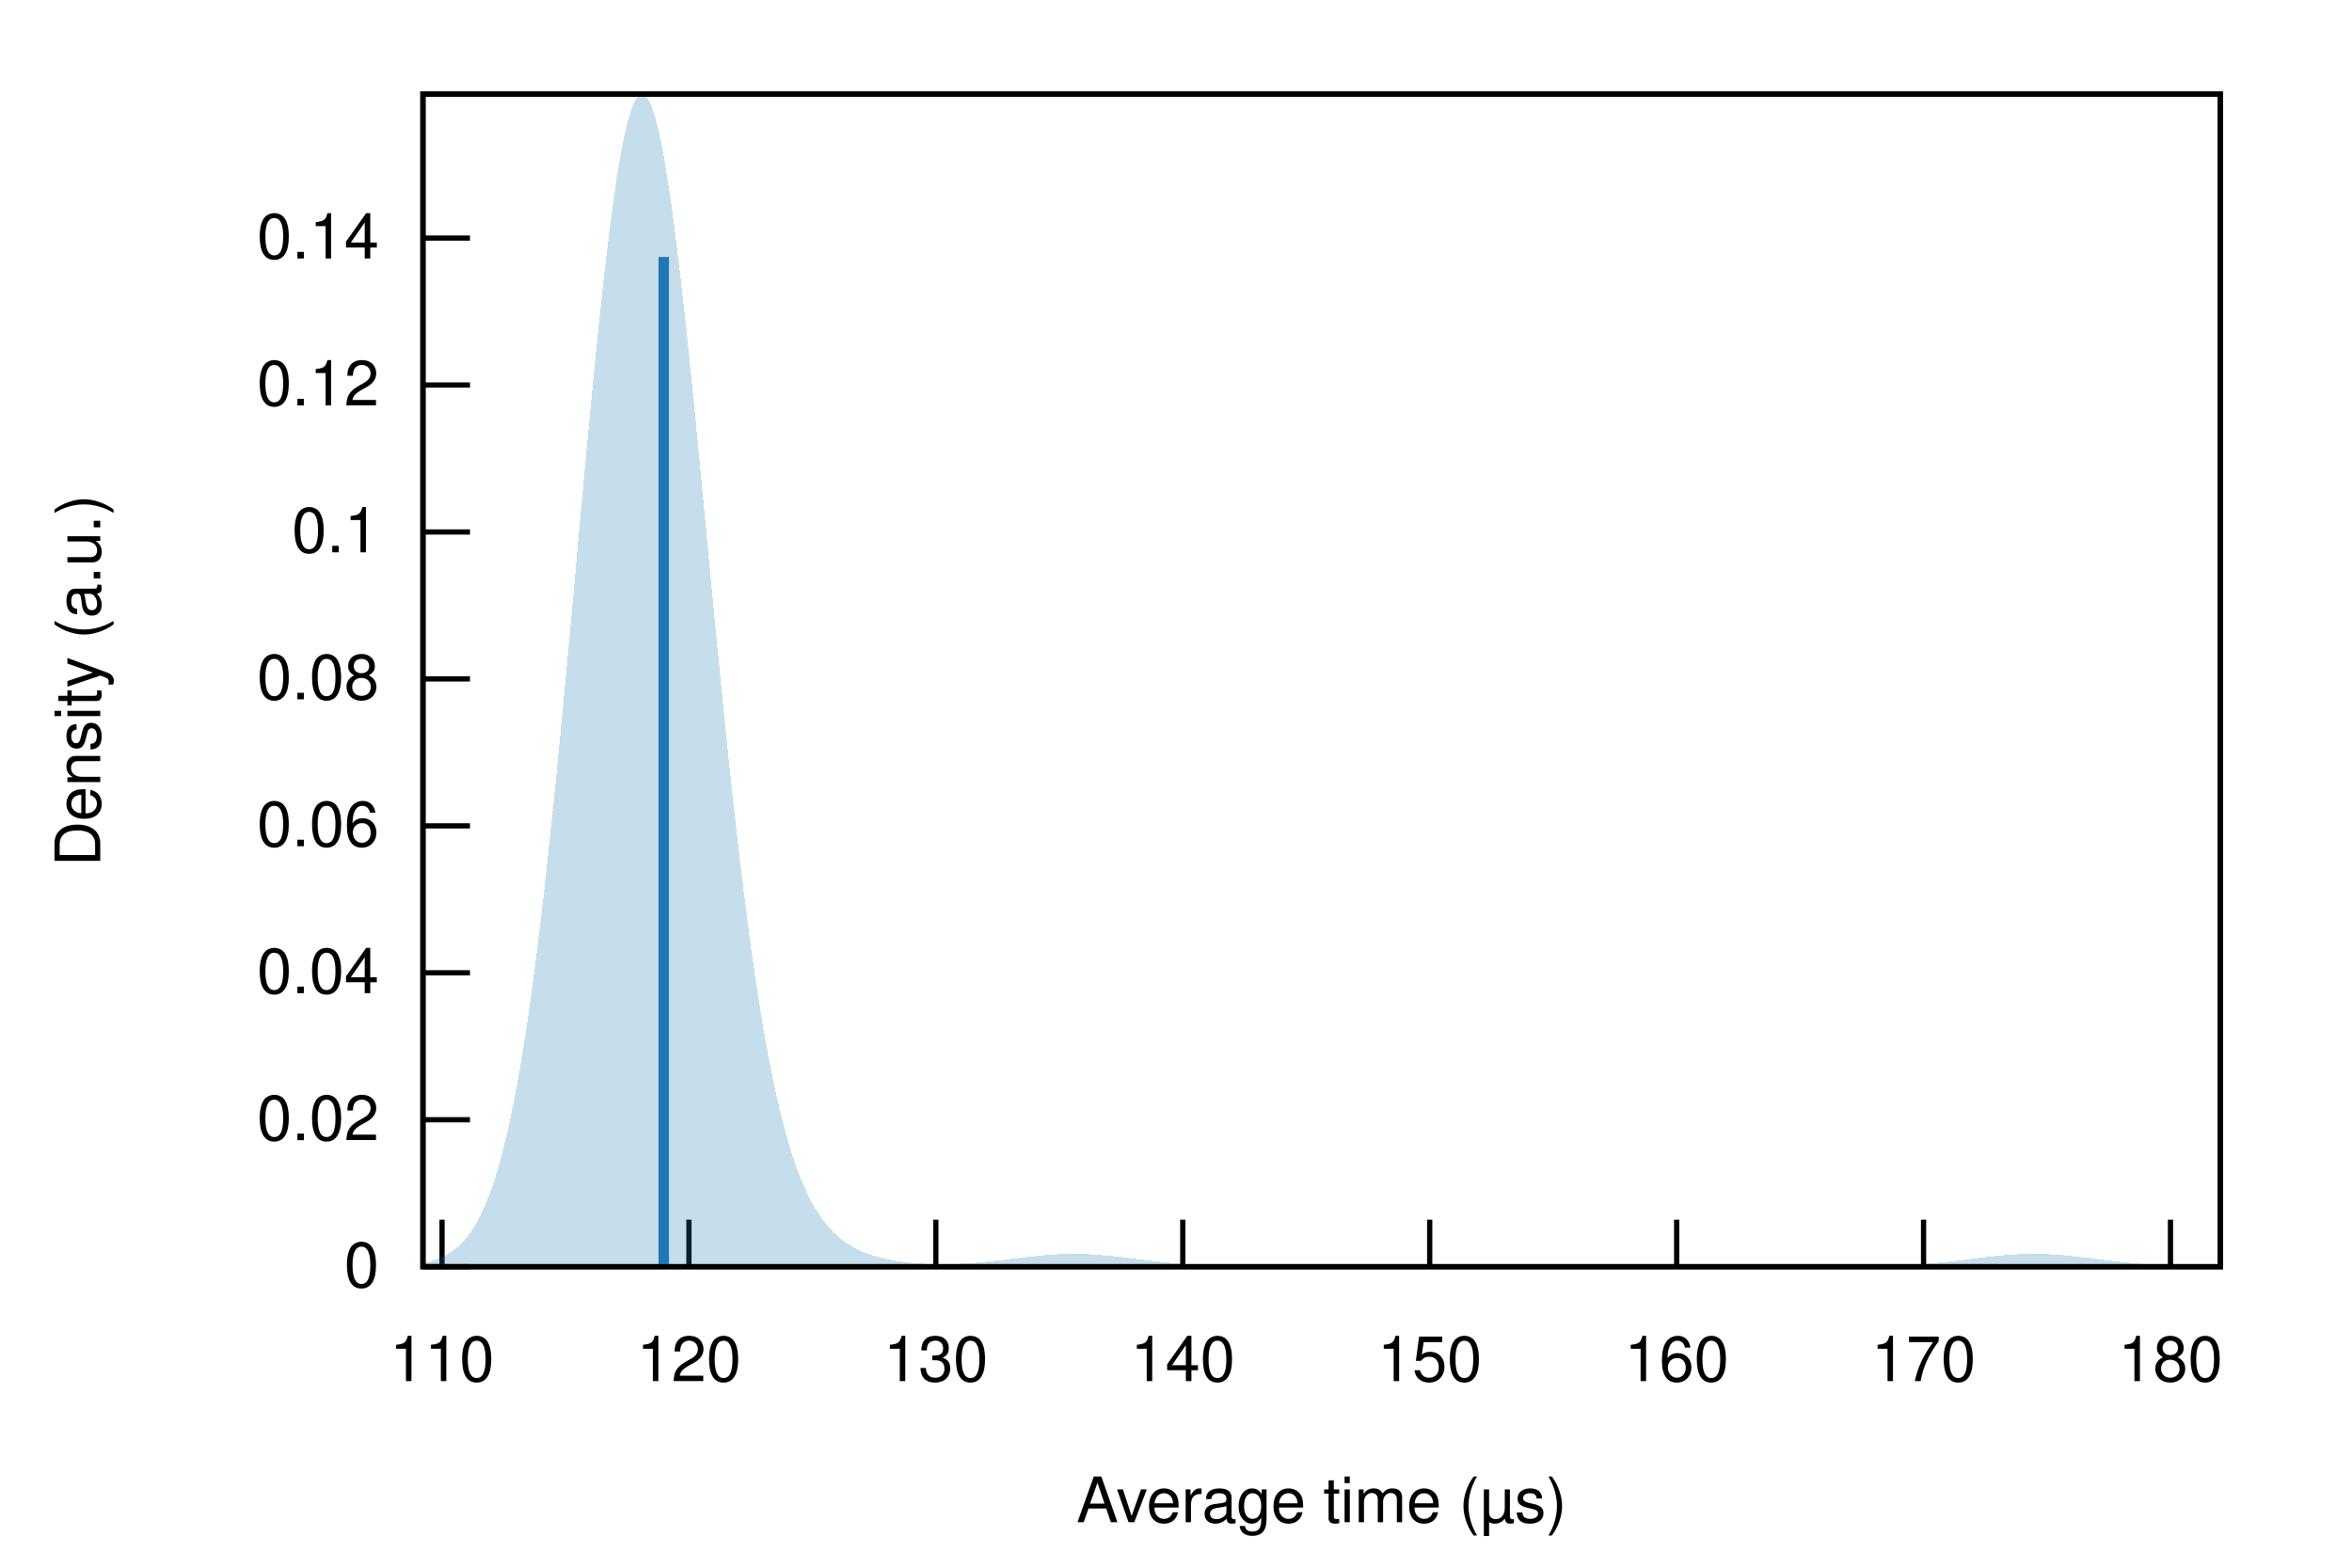
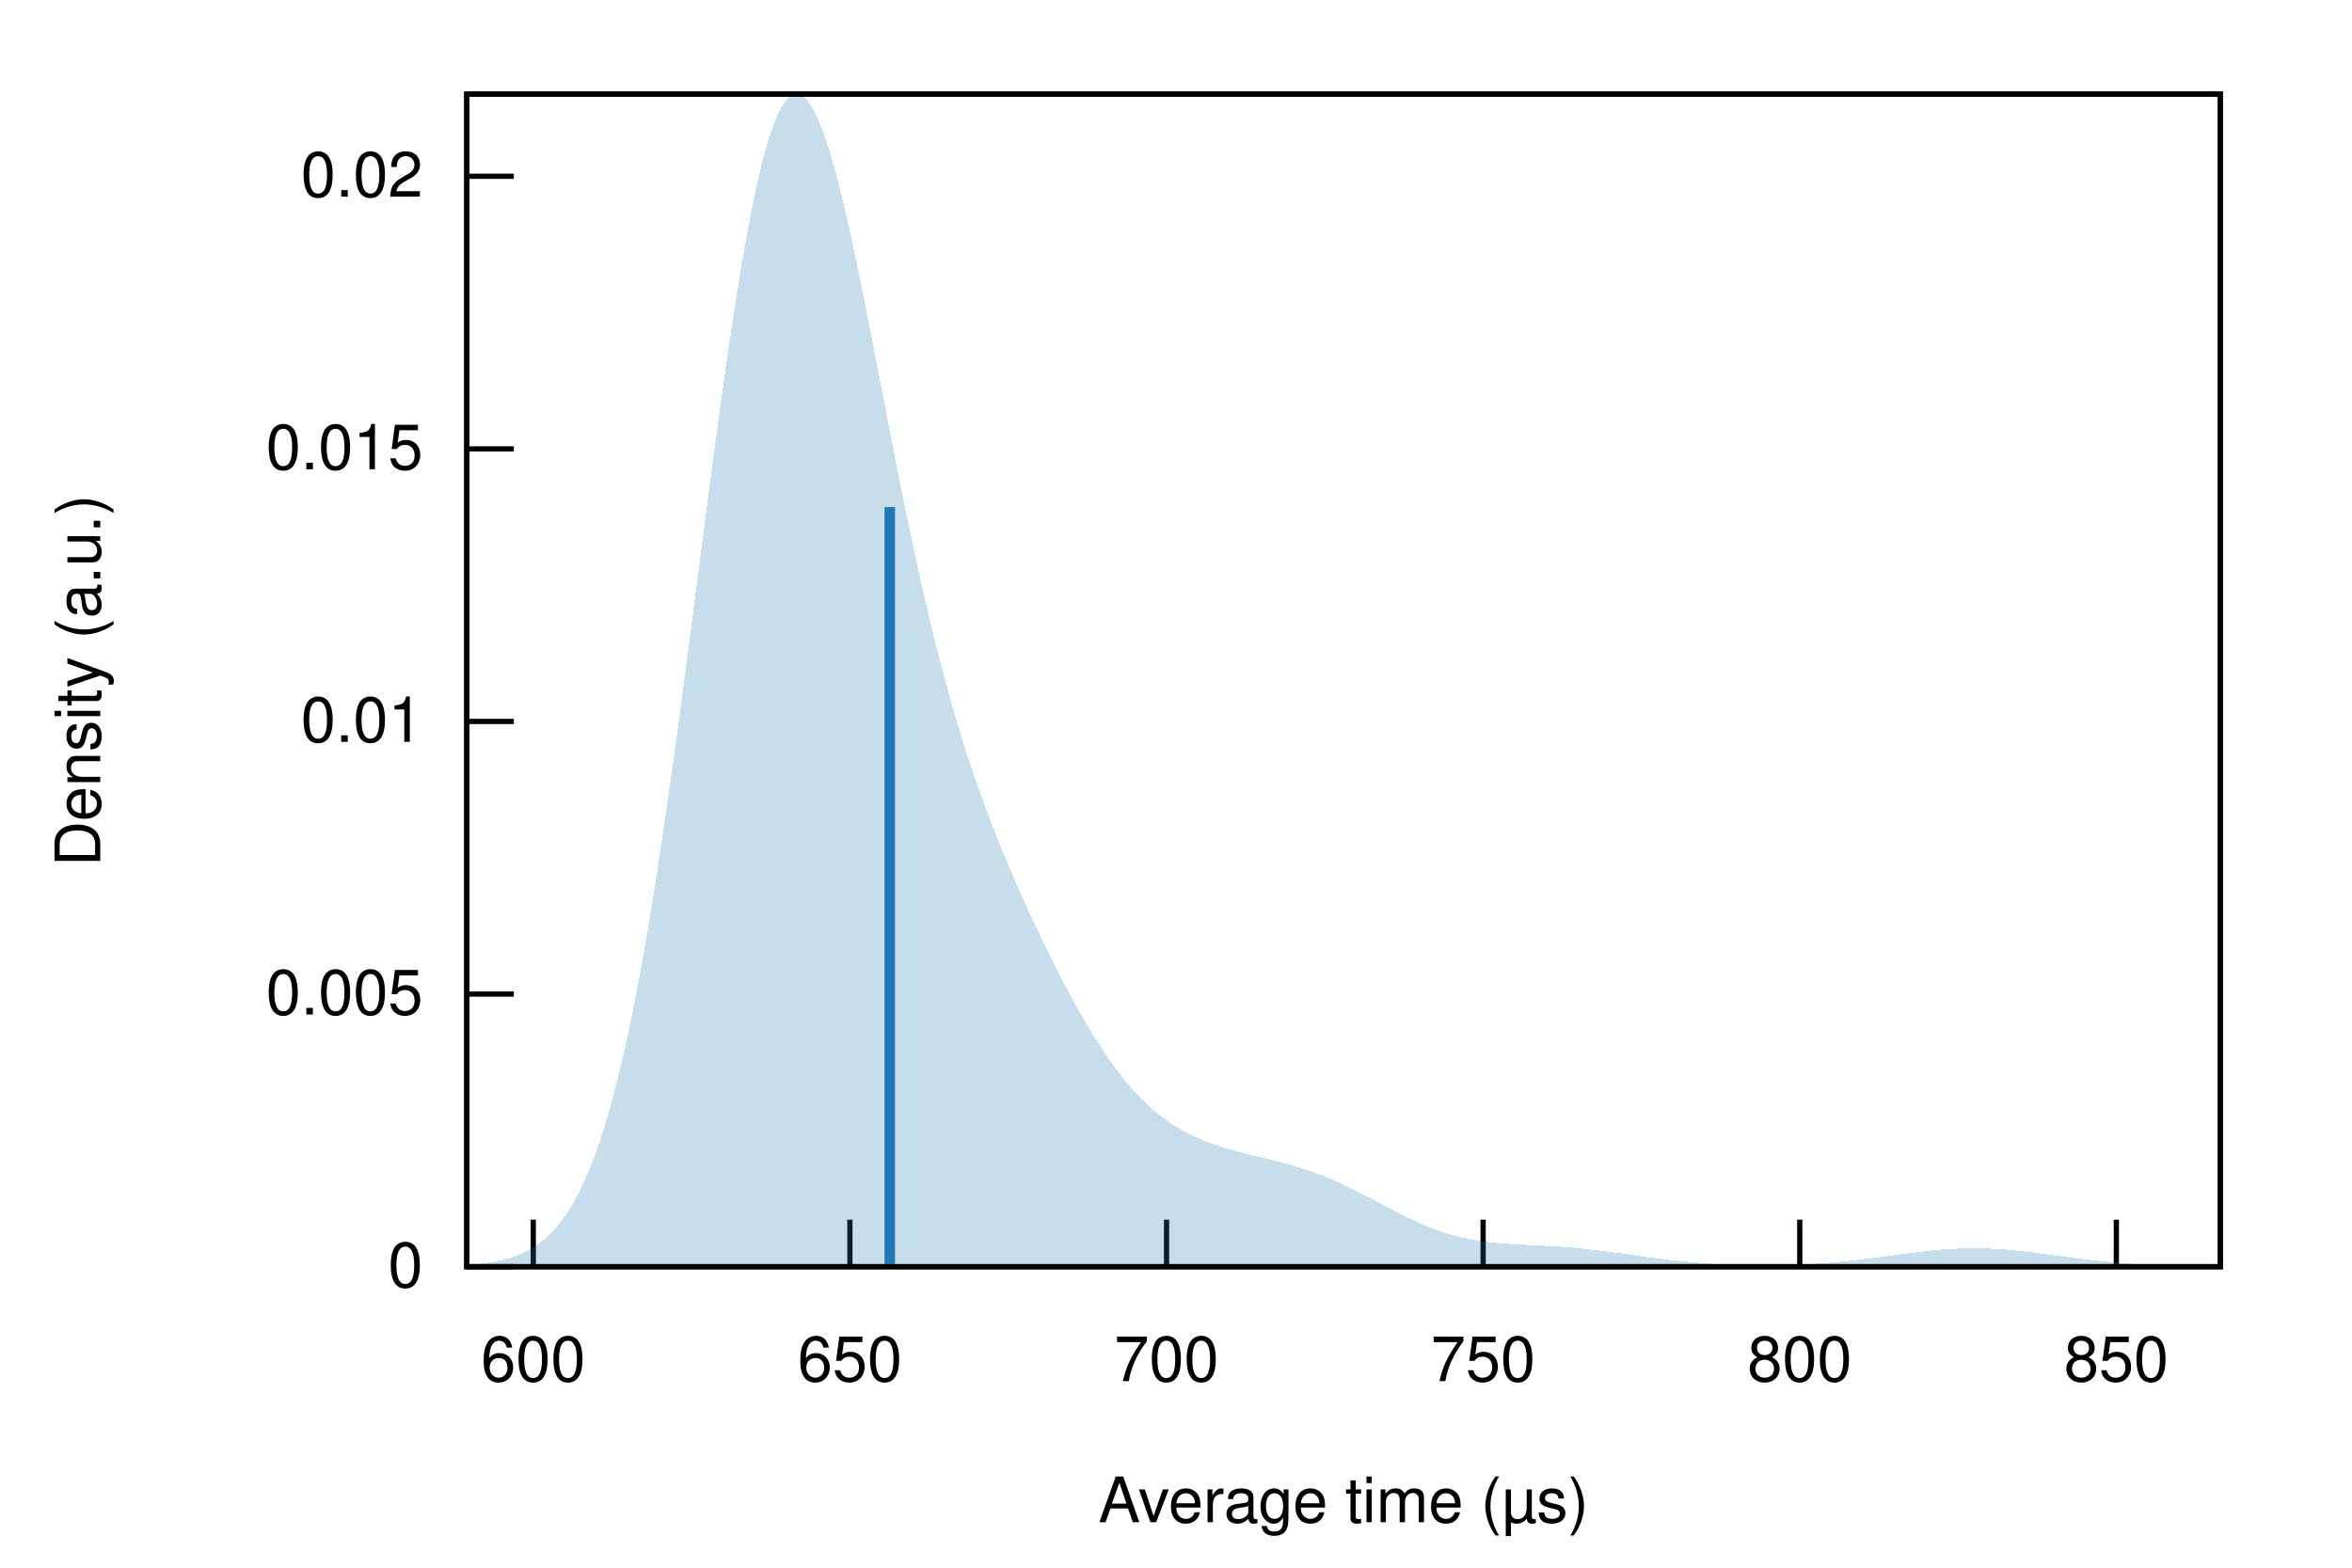
<svg xmlns="http://www.w3.org/2000/svg" xmlns:xlink="http://www.w3.org/1999/xlink" viewBox="0 0 450 300">
  <g id="gnuplot_canvas">
    <rect x="0" y="0" width="450" height="300" fill="none" />
    <defs>
      <circle id="gpDot" r="0.5" stroke-width="0.5" stroke="currentColor" />
      <path id="gpPt0" stroke-width="0.222" stroke="currentColor" d="M-1,0 h2 M0,-1 v2" />
      <path id="gpPt1" stroke-width="0.222" stroke="currentColor" d="M-1,-1 L1,1 M1,-1 L-1,1" />
      <path id="gpPt2" stroke-width="0.222" stroke="currentColor" d="M-1,0 L1,0 M0,-1 L0,1 M-1,-1 L1,1 M-1,1 L1,-1" />
      <rect id="gpPt3" stroke-width="0.222" stroke="currentColor" x="-1" y="-1" width="2" height="2" />
      <rect id="gpPt4" stroke-width="0.222" stroke="currentColor" fill="currentColor" x="-1" y="-1" width="2" height="2" />
      <circle id="gpPt5" stroke-width="0.222" stroke="currentColor" cx="0" cy="0" r="1" />
      <use xlink:href="#gpPt5" id="gpPt6" fill="currentColor" stroke="none" />
      <path id="gpPt7" stroke-width="0.222" stroke="currentColor" d="M0,-1.33 L-1.33,0.67 L1.33,0.67 z" />
      <use xlink:href="#gpPt7" id="gpPt8" fill="currentColor" stroke="none" />
      <use xlink:href="#gpPt7" id="gpPt9" stroke="currentColor" transform="rotate(180)" />
      <use xlink:href="#gpPt9" id="gpPt10" fill="currentColor" stroke="none" />
      <use xlink:href="#gpPt3" id="gpPt11" stroke="currentColor" transform="rotate(45)" />
      <use xlink:href="#gpPt11" id="gpPt12" fill="currentColor" stroke="none" />
      <path id="gpPt13" stroke-width="0.222" stroke="currentColor" d="M0,1.330 L1.265,0.411 L0.782,-1.067 L-0.782,-1.076 L-1.265,0.411 z" />
      <use xlink:href="#gpPt13" id="gpPt14" fill="currentColor" stroke="none" />
      <filter id="textbox" filterUnits="objectBoundingBox" x="0" y="0" height="1" width="1">
        <feFlood flood-color="white" flood-opacity="1" result="bgnd" />
        <feComposite in="SourceGraphic" in2="bgnd" operator="atop" />
      </filter>
      <filter id="greybox" filterUnits="objectBoundingBox" x="0" y="0" height="1" width="1">
        <feFlood flood-color="lightgrey" flood-opacity="1" result="grey" />
        <feComposite in="SourceGraphic" in2="grey" operator="atop" />
      </filter>
    </defs>
    <g fill="none" color="white" stroke="currentColor" stroke-width="1.00" stroke-linecap="butt" stroke-linejoin="miter">
</g>
    <g fill="none" color="black" stroke="currentColor" stroke-width="1.00" stroke-linecap="butt" stroke-linejoin="miter">
-       <path stroke="black" d="M80.92,242.40 L89.92,242.40  " />
-       <g transform="translate(72.53,246.30)" stroke="none" fill="black" font-family="Helvetica" font-size="12.00" text-anchor="end">
+       <path stroke="black" d="M89.31,242.40 L98.31,242.40  " />
+       <g transform="translate(80.92,246.30)" stroke="none" fill="black" font-family="Helvetica" font-size="12.00" text-anchor="end">
        <text>
          <tspan font-family="Helvetica"> 0</tspan>
        </text>
      </g>
    </g>
    <g fill="none" color="black" stroke="currentColor" stroke-width="1.00" stroke-linecap="butt" stroke-linejoin="miter">
-       <path stroke="black" d="M80.92,214.28 L89.92,214.28  " />
-       <g transform="translate(72.53,218.18)" stroke="none" fill="black" font-family="Helvetica" font-size="12.00" text-anchor="end">
+       <path stroke="black" d="M89.31,190.23 L98.31,190.23  " />
+       <g transform="translate(80.92,194.13)" stroke="none" fill="black" font-family="Helvetica" font-size="12.00" text-anchor="end">
+         <text>
+           <tspan font-family="Helvetica"> 0.005</tspan>
+         </text>
+       </g>
+     </g>
+     <g fill="none" color="black" stroke="currentColor" stroke-width="1.00" stroke-linecap="butt" stroke-linejoin="miter">
+       <path stroke="black" d="M89.31,138.06 L98.31,138.06  " />
+       <g transform="translate(80.92,141.96)" stroke="none" fill="black" font-family="Helvetica" font-size="12.00" text-anchor="end">
+         <text>
+           <tspan font-family="Helvetica"> 0.01</tspan>
+         </text>
+       </g>
+     </g>
+     <g fill="none" color="black" stroke="currentColor" stroke-width="1.00" stroke-linecap="butt" stroke-linejoin="miter">
+       <path stroke="black" d="M89.31,85.90 L98.31,85.90  " />
+       <g transform="translate(80.92,89.80)" stroke="none" fill="black" font-family="Helvetica" font-size="12.00" text-anchor="end">
+         <text>
+           <tspan font-family="Helvetica"> 0.015</tspan>
+         </text>
+       </g>
+     </g>
+     <g fill="none" color="black" stroke="currentColor" stroke-width="1.00" stroke-linecap="butt" stroke-linejoin="miter">
+       <path stroke="black" d="M89.31,33.73 L98.31,33.73  " />
+       <g transform="translate(80.92,37.63)" stroke="none" fill="black" font-family="Helvetica" font-size="12.00" text-anchor="end">
        <text>
          <tspan font-family="Helvetica"> 0.02</tspan>
        </text>
      </g>
    </g>
    <g fill="none" color="black" stroke="currentColor" stroke-width="1.00" stroke-linecap="butt" stroke-linejoin="miter">
-       <path stroke="black" d="M80.92,186.16 L89.92,186.16  " />
-       <g transform="translate(72.53,190.06)" stroke="none" fill="black" font-family="Helvetica" font-size="12.00" text-anchor="end">
+       <path stroke="black" d="M102.03,242.40 L102.03,233.40  " />
+       <g transform="translate(102.03,264.30)" stroke="none" fill="black" font-family="Helvetica" font-size="12.00" text-anchor="middle">
        <text>
-           <tspan font-family="Helvetica"> 0.04</tspan>
+           <tspan font-family="Helvetica"> 600</tspan>
        </text>
      </g>
    </g>
    <g fill="none" color="black" stroke="currentColor" stroke-width="1.00" stroke-linecap="butt" stroke-linejoin="miter">
-       <path stroke="black" d="M80.92,158.04 L89.92,158.04  " />
-       <g transform="translate(72.53,161.94)" stroke="none" fill="black" font-family="Helvetica" font-size="12.00" text-anchor="end">
+       <path stroke="black" d="M162.61,242.40 L162.61,233.40  " />
+       <g transform="translate(162.61,264.30)" stroke="none" fill="black" font-family="Helvetica" font-size="12.00" text-anchor="middle">
        <text>
-           <tspan font-family="Helvetica"> 0.06</tspan>
+           <tspan font-family="Helvetica"> 650</tspan>
        </text>
      </g>
    </g>
    <g fill="none" color="black" stroke="currentColor" stroke-width="1.00" stroke-linecap="butt" stroke-linejoin="miter">
-       <path stroke="black" d="M80.92,129.92 L89.92,129.92  " />
-       <g transform="translate(72.53,133.82)" stroke="none" fill="black" font-family="Helvetica" font-size="12.00" text-anchor="end">
+       <path stroke="black" d="M223.19,242.40 L223.19,233.40  " />
+       <g transform="translate(223.19,264.30)" stroke="none" fill="black" font-family="Helvetica" font-size="12.00" text-anchor="middle">
        <text>
-           <tspan font-family="Helvetica"> 0.08</tspan>
+           <tspan font-family="Helvetica"> 700</tspan>
        </text>
      </g>
    </g>
    <g fill="none" color="black" stroke="currentColor" stroke-width="1.00" stroke-linecap="butt" stroke-linejoin="miter">
-       <path stroke="black" d="M80.92,101.80 L89.92,101.80  " />
-       <g transform="translate(72.53,105.70)" stroke="none" fill="black" font-family="Helvetica" font-size="12.00" text-anchor="end">
+       <path stroke="black" d="M283.76,242.40 L283.76,233.40  " />
+       <g transform="translate(283.76,264.30)" stroke="none" fill="black" font-family="Helvetica" font-size="12.00" text-anchor="middle">
        <text>
-           <tspan font-family="Helvetica"> 0.1</tspan>
+           <tspan font-family="Helvetica"> 750</tspan>
        </text>
      </g>
    </g>
    <g fill="none" color="black" stroke="currentColor" stroke-width="1.00" stroke-linecap="butt" stroke-linejoin="miter">
-       <path stroke="black" d="M80.92,73.68 L89.92,73.68  " />
-       <g transform="translate(72.53,77.58)" stroke="none" fill="black" font-family="Helvetica" font-size="12.00" text-anchor="end">
+       <path stroke="black" d="M344.34,242.40 L344.34,233.40  " />
+       <g transform="translate(344.34,264.30)" stroke="none" fill="black" font-family="Helvetica" font-size="12.00" text-anchor="middle">
        <text>
-           <tspan font-family="Helvetica"> 0.12</tspan>
+           <tspan font-family="Helvetica"> 800</tspan>
        </text>
      </g>
    </g>
    <g fill="none" color="black" stroke="currentColor" stroke-width="1.00" stroke-linecap="butt" stroke-linejoin="miter">
-       <path stroke="black" d="M80.92,45.56 L89.92,45.56  " />
-       <g transform="translate(72.53,49.46)" stroke="none" fill="black" font-family="Helvetica" font-size="12.00" text-anchor="end">
+       <path stroke="black" d="M404.91,242.40 L404.91,233.40  " />
+       <g transform="translate(404.91,264.30)" stroke="none" fill="black" font-family="Helvetica" font-size="12.00" text-anchor="middle">
        <text>
-           <tspan font-family="Helvetica"> 0.14</tspan>
-         </text>
-       </g>
-     </g>
-     <g fill="none" color="black" stroke="currentColor" stroke-width="1.00" stroke-linecap="butt" stroke-linejoin="miter">
-       <path stroke="black" d="M84.57,242.40 L84.57,233.40  " />
-       <g transform="translate(84.57,264.30)" stroke="none" fill="black" font-family="Helvetica" font-size="12.00" text-anchor="middle">
-         <text>
-           <tspan font-family="Helvetica"> 110</tspan>
-         </text>
-       </g>
-     </g>
-     <g fill="none" color="black" stroke="currentColor" stroke-width="1.00" stroke-linecap="butt" stroke-linejoin="miter">
-       <path stroke="black" d="M131.81,242.40 L131.81,233.40  " />
-       <g transform="translate(131.81,264.30)" stroke="none" fill="black" font-family="Helvetica" font-size="12.00" text-anchor="middle">
-         <text>
-           <tspan font-family="Helvetica"> 120</tspan>
-         </text>
-       </g>
-     </g>
-     <g fill="none" color="black" stroke="currentColor" stroke-width="1.00" stroke-linecap="butt" stroke-linejoin="miter">
-       <path stroke="black" d="M179.05,242.40 L179.05,233.40  " />
-       <g transform="translate(179.05,264.30)" stroke="none" fill="black" font-family="Helvetica" font-size="12.00" text-anchor="middle">
-         <text>
-           <tspan font-family="Helvetica"> 130</tspan>
-         </text>
-       </g>
-     </g>
-     <g fill="none" color="black" stroke="currentColor" stroke-width="1.00" stroke-linecap="butt" stroke-linejoin="miter">
-       <path stroke="black" d="M226.30,242.40 L226.30,233.40  " />
-       <g transform="translate(226.30,264.30)" stroke="none" fill="black" font-family="Helvetica" font-size="12.00" text-anchor="middle">
-         <text>
-           <tspan font-family="Helvetica"> 140</tspan>
-         </text>
-       </g>
-     </g>
-     <g fill="none" color="black" stroke="currentColor" stroke-width="1.00" stroke-linecap="butt" stroke-linejoin="miter">
-       <path stroke="black" d="M273.54,242.40 L273.54,233.40  " />
-       <g transform="translate(273.54,264.30)" stroke="none" fill="black" font-family="Helvetica" font-size="12.00" text-anchor="middle">
-         <text>
-           <tspan font-family="Helvetica"> 150</tspan>
-         </text>
-       </g>
-     </g>
-     <g fill="none" color="black" stroke="currentColor" stroke-width="1.00" stroke-linecap="butt" stroke-linejoin="miter">
-       <path stroke="black" d="M320.79,242.40 L320.79,233.40  " />
-       <g transform="translate(320.79,264.30)" stroke="none" fill="black" font-family="Helvetica" font-size="12.00" text-anchor="middle">
-         <text>
-           <tspan font-family="Helvetica"> 160</tspan>
-         </text>
-       </g>
-     </g>
-     <g fill="none" color="black" stroke="currentColor" stroke-width="1.00" stroke-linecap="butt" stroke-linejoin="miter">
-       <path stroke="black" d="M368.03,242.40 L368.03,233.40  " />
-       <g transform="translate(368.03,264.30)" stroke="none" fill="black" font-family="Helvetica" font-size="12.00" text-anchor="middle">
-         <text>
-           <tspan font-family="Helvetica"> 170</tspan>
-         </text>
-       </g>
-     </g>
-     <g fill="none" color="black" stroke="currentColor" stroke-width="1.00" stroke-linecap="butt" stroke-linejoin="miter">
-       <path stroke="black" d="M415.27,242.40 L415.27,233.40  " />
-       <g transform="translate(415.27,264.30)" stroke="none" fill="black" font-family="Helvetica" font-size="12.00" text-anchor="middle">
-         <text>
-           <tspan font-family="Helvetica"> 180</tspan>
+           <tspan font-family="Helvetica"> 850</tspan>
        </text>
      </g>
    </g>
    <g fill="none" color="black" stroke="currentColor" stroke-width="1.00" stroke-linecap="butt" stroke-linejoin="miter">
</g>
    <g fill="none" color="black" stroke="currentColor" stroke-width="1.00" stroke-linecap="butt" stroke-linejoin="miter">
-       <path stroke="black" d="M80.92,18.01 L80.92,242.40 L424.82,242.40 L424.82,18.01 L80.92,18.01 Z  " />
+       <path stroke="black" d="M89.31,18.01 L89.31,242.40 L424.82,242.40 L424.82,18.01 L89.31,18.01 Z  " />
    </g>
    <g fill="none" color="black" stroke="currentColor" stroke-width="1.00" stroke-linecap="butt" stroke-linejoin="miter">
      <g transform="translate(19.18,130.21) rotate(270)" stroke="none" fill="black" font-family="Helvetica" font-size="12.00" text-anchor="middle">
        <text>
          <tspan font-family="Helvetica">Density (a.u.)</tspan>
        </text>
      </g>
    </g>
    <g fill="none" color="black" stroke="currentColor" stroke-width="1.00" stroke-linecap="butt" stroke-linejoin="miter">
-       <g transform="translate(252.87,291.30)" stroke="none" fill="black" font-family="Helvetica" font-size="12.00" text-anchor="middle">
+       <g transform="translate(257.06,291.30)" stroke="none" fill="black" font-family="Helvetica" font-size="12.00" text-anchor="middle">
        <text>
          <tspan font-family="Helvetica">Average time (µs)</tspan>
        </text>
      </g>
    </g>
    <g fill="none" color="black" stroke="currentColor" stroke-width="1.00" stroke-linecap="butt" stroke-linejoin="miter">
</g>
    <g id="gnuplot_plot_1">
      <g fill="none" color="black" stroke="currentColor" stroke-width="1.00" stroke-linecap="butt" stroke-linejoin="miter">
        <g stroke="none" shape-rendering="crispEdges">
-           <polygon fill="rgb( 31, 120, 180)" fill-opacity="0.25" points="80.92,241.71 81.61,241.57 82.30,241.40 82.99,241.19 83.68,240.96 84.37,240.67 85.06,240.35 85.74,239.96 86.43,239.51 87.12,239.00 87.81,238.40 88.50,237.71 89.19,236.93 89.88,236.03 90.57,235.00 91.26,233.84 91.95,232.54 92.64,231.06 93.33,229.41 94.01,227.57 94.70,225.51 95.39,223.24 96.08,220.73 96.77,217.96 97.46,214.94 98.15,211.63 98.84,208.04 99.53,204.15 100.22,199.96 100.91,195.46 101.60,190.65 102.28,185.52 102.97,180.09 103.66,174.35 104.35,168.32 105.04,162.00 105.73,155.43 106.42,148.62 107.11,141.59 107.80,134.38 108.49,127.02 109.18,119.54 109.87,111.99 110.55,104.40 111.24,96.84 111.93,89.34 112.62,81.95 113.31,74.74 114.00,67.74 114.69,61.02 115.38,54.63 116.07,48.61 116.76,43.01 117.45,37.89 118.14,33.28 118.82,29.22 119.51,25.75 120.20,22.89 120.89,20.67 121.58,19.11 122.27,18.22 122.96,18.01 123.65,18.47 124.34,19.60 125.03,21.39 125.72,23.81 126.41,26.84 127.09,30.47 127.78,34.64 128.47,39.32 129.16,44.47 129.85,50.05 130.54,56.01 131.23,62.30 131.92,68.87 132.61,75.66 133.30,82.64 133.99,89.75 134.68,96.94 135.37,104.17 136.05,111.39 136.74,118.56 137.43,125.65 138.12,132.61 138.81,139.42 139.50,146.05 140.19,152.47 140.88,158.66 141.57,164.62 142.26,170.31 142.95,175.74 143.64,180.89 144.32,185.76 145.01,190.36 145.70,194.67 146.39,198.71 147.08,202.48 147.77,205.98 148.46,209.23 149.15,212.23 149.84,215.00 150.53,217.55 151.22,219.88 151.91,222.02 152.59,223.97 153.28,225.74 153.97,227.36 154.66,228.83 155.35,230.15 156.04,231.36 156.73,232.44 157.42,233.42 158.11,234.30 158.80,235.10 159.49,235.82 160.18,236.46 160.86,237.05 161.55,237.57 162.24,238.04 162.93,238.47 163.62,238.85 164.31,239.19 165.00,239.51 165.69,239.79 166.38,240.04 167.07,240.27 167.76,240.48 168.45,240.67 169.13,240.83 169.82,240.99 170.51,241.12 171.20,241.25 171.89,241.36 172.58,241.45 173.27,241.54 173.96,241.62 174.65,241.68 175.34,241.74 176.03,241.79 176.72,241.83 177.40,241.86 178.09,241.89 178.78,241.90 179.47,241.91 180.16,241.92 180.85,241.91 181.54,241.90 182.23,241.89 182.92,241.87 183.61,241.84 184.30,241.80 184.99,241.76 185.68,241.72 186.36,241.67 187.05,241.61 187.74,241.55 188.43,241.49 189.12,241.42 189.81,241.35 190.50,241.27 191.19,241.19 191.88,241.11 192.57,241.03 193.26,240.94 193.95,240.86 194.63,240.78 195.32,240.69 196.01,240.61 196.70,240.53 197.39,240.45 198.08,240.38 198.77,240.31 199.46,240.24 200.15,240.18 200.84,240.13 201.53,240.08 202.22,240.04 202.90,240.01 203.59,239.98 204.28,239.96 204.97,239.95 205.66,239.95 206.35,239.96 207.04,239.97 207.73,239.99 208.42,240.02 209.11,240.06 209.80,240.11 210.49,240.16 211.17,240.22 211.86,240.28 212.55,240.35 213.24,240.42 213.93,240.50 214.62,240.58 215.31,240.66 216.00,240.74 216.69,240.83 217.38,240.91 218.07,241.00 218.76,241.09 219.44,241.17 220.13,241.25 220.82,241.33 221.51,241.41 222.20,241.49 222.89,241.56 223.58,241.63 224.27,241.70 224.96,241.76 225.65,241.82 226.34,241.87 227.03,241.92 227.71,241.97 228.40,242.02 229.09,242.06 229.78,242.10 230.47,242.13 231.16,242.16 231.85,242.19 232.54,242.22 233.23,242.24 233.92,242.26 234.61,242.28 235.30,242.29 235.99,242.31 236.67,242.32 237.36,242.33 238.05,242.34 238.74,242.35 239.43,242.36 240.12,242.36 240.81,242.37 241.50,242.37 242.19,242.38 242.88,242.38 243.57,242.39 244.26,242.39 244.94,242.39 245.63,242.39 246.32,242.39 247.01,242.39 247.70,242.40 248.39,242.40 249.08,242.40 249.77,242.40 250.46,242.40 251.15,242.40 251.84,242.40 252.53,242.40 253.21,242.40 253.90,242.40 254.59,242.40 255.28,242.40 255.97,242.40 256.66,242.40 257.35,242.40 258.04,242.40 258.73,242.40 259.42,242.40 260.11,242.40 260.80,242.40 261.48,242.40 262.17,242.40 262.86,242.40 263.55,242.40 264.24,242.40 264.93,242.40 265.62,242.40 266.31,242.40 267.00,242.40 267.69,242.40 268.38,242.40 269.07,242.40 269.75,242.40 270.44,242.40 271.13,242.40 271.82,242.40 272.51,242.40 273.20,242.40 273.89,242.40 274.58,242.40 275.27,242.40 275.96,242.40 276.65,242.40 277.34,242.40 278.03,242.40 278.71,242.40 279.40,242.40 280.09,242.40 280.78,242.40 281.47,242.40 282.16,242.40 282.85,242.40 283.54,242.40 284.23,242.40 284.92,242.40 285.61,242.40 286.30,242.40 286.98,242.40 287.67,242.40 288.36,242.40 289.05,242.40 289.74,242.40 290.43,242.40 291.12,242.40 291.81,242.40 292.50,242.40 293.19,242.40 293.88,242.40 294.57,242.40 295.25,242.40 295.94,242.40 296.63,242.40 297.32,242.40 298.01,242.40 298.70,242.40 299.39,242.40 300.08,242.40 300.77,242.40 301.46,242.40 302.15,242.40 302.84,242.40 303.52,242.40 304.21,242.40 304.90,242.40 305.59,242.40 306.28,242.40 306.97,242.40 307.66,242.40 308.35,242.40 309.04,242.40 309.73,242.40 310.42,242.40 311.11,242.40 311.79,242.40 312.48,242.40 313.17,242.40 313.86,242.40 314.55,242.40 315.24,242.40 315.93,242.40 316.62,242.40 317.31,242.40 318.00,242.40 318.69,242.40 319.38,242.40 320.06,242.40 320.75,242.40 321.44,242.40 322.13,242.40 322.82,242.40 323.51,242.40 324.20,242.40 324.89,242.40 325.58,242.40 326.27,242.40 326.96,242.40 327.65,242.40 328.34,242.40 329.02,242.40 329.71,242.40 330.40,242.40 331.09,242.40 331.78,242.40 332.47,242.40 333.16,242.40 333.85,242.40 334.54,242.40 335.23,242.40 335.92,242.40 336.61,242.40 337.29,242.40 337.98,242.40 338.67,242.40 339.36,242.40 340.05,242.40 340.74,242.40 341.43,242.40 342.12,242.40 342.81,242.40 343.50,242.40 344.19,242.40 344.88,242.40 345.56,242.40 346.25,242.40 346.94,242.40 347.63,242.39 348.32,242.39 349.01,242.39 349.70,242.39 350.39,242.39 351.08,242.39 351.77,242.38 352.46,242.38 353.15,242.37 353.83,242.37 354.52,242.36 355.21,242.36 355.90,242.35 356.59,242.34 357.28,242.33 357.97,242.32 358.66,242.31 359.35,242.29 360.04,242.28 360.73,242.26 361.42,242.24 362.10,242.21 362.79,242.19 363.48,242.16 364.17,242.13 364.86,242.09 365.55,242.06 366.24,242.01 366.93,241.97 367.62,241.92 368.31,241.87 369.00,241.81 369.69,241.76 370.37,241.69 371.06,241.63 371.75,241.56 372.44,241.48 373.13,241.41 373.82,241.33 374.51,241.25 375.20,241.16 375.89,241.08 376.58,241.00 377.27,240.91 377.96,240.82 378.65,240.74 379.33,240.65 380.02,240.57 380.71,240.49 381.40,240.42 382.09,240.34 382.78,240.27 383.47,240.21 384.16,240.15 384.85,240.10 385.54,240.06 386.23,240.02 386.92,239.99 387.60,239.97 388.29,239.96 388.98,239.95 389.67,239.95 390.36,239.96 391.05,239.98 391.74,240.01 392.43,240.04 393.12,240.08 393.81,240.13 394.50,240.19 395.19,240.25 395.87,240.31 396.56,240.39 397.25,240.46 397.94,240.54 398.63,240.62 399.32,240.70 400.01,240.79 400.70,240.87 401.39,240.96 402.08,241.05 402.77,241.13 403.46,241.21 404.14,241.30 404.83,241.38 405.52,241.45 406.21,241.53 406.90,241.60 407.59,241.67 408.28,241.73 408.97,241.79 409.66,241.85 410.35,241.90 411.04,241.95 411.73,242.00 412.41,242.04 413.10,242.08 413.79,242.11 414.48,242.15 415.17,242.18 415.86,242.20 416.55,242.23 417.24,242.25 417.93,242.27 418.62,242.29 419.31,242.30 420.00,242.32 420.68,242.33 421.37,242.34 422.06,242.35 422.75,242.35 423.44,242.36 424.13,242.37 424.82,242.37 424.82,242.40 424.13,242.40 423.44,242.40 422.75,242.40 422.06,242.40 421.37,242.40 420.68,242.40 420.00,242.40 419.31,242.40 418.62,242.40 417.93,242.40 417.24,242.40 416.55,242.40 415.86,242.40 415.17,242.40 414.48,242.40 413.79,242.40 413.10,242.40 412.41,242.40 411.73,242.40 411.04,242.40 410.35,242.40 409.66,242.40 408.97,242.40 408.28,242.40 407.59,242.40 406.90,242.40 406.21,242.40 405.52,242.40 404.83,242.40 404.14,242.40 403.46,242.40 402.77,242.40 402.08,242.40 401.39,242.40 400.70,242.40 400.01,242.40 399.32,242.40 398.63,242.40 397.94,242.40 397.25,242.40 396.56,242.40 395.87,242.40 395.19,242.40 394.50,242.40 393.81,242.40 393.12,242.40 392.43,242.40 391.74,242.40 391.05,242.40 390.36,242.40 389.67,242.40 388.98,242.40 388.29,242.40 387.60,242.40 386.92,242.40 386.23,242.40 385.54,242.40 384.85,242.40 384.16,242.40 383.47,242.40 382.78,242.40 382.09,242.40 381.40,242.40 380.71,242.40 380.02,242.40 379.33,242.40 378.65,242.40 377.96,242.40 377.27,242.40 376.58,242.40 375.89,242.40 375.20,242.40 374.51,242.40 373.82,242.40 373.13,242.40 372.44,242.40 371.75,242.40 371.06,242.40 370.37,242.40 369.69,242.40 369.00,242.40 368.31,242.40 367.62,242.40 366.93,242.40 366.24,242.40 365.55,242.40 364.86,242.40 364.17,242.40 363.48,242.40 362.79,242.40 362.10,242.40 361.42,242.40 360.73,242.40 360.04,242.40 359.35,242.40 358.66,242.40 357.97,242.40 357.28,242.40 356.59,242.40 355.90,242.40 355.21,242.40 354.52,242.40 353.83,242.40 353.15,242.40 352.46,242.40 351.77,242.40 351.08,242.40 350.39,242.40 349.70,242.40 349.01,242.40 348.32,242.40 347.63,242.40 346.94,242.40 346.25,242.40 345.56,242.40 344.88,242.40 344.19,242.40 343.50,242.40 342.81,242.40 342.12,242.40 341.43,242.40 340.74,242.40 340.05,242.40 339.36,242.40 338.67,242.40 337.98,242.40 337.29,242.40 336.61,242.40 335.92,242.40 335.23,242.40 334.54,242.40 333.85,242.40 333.16,242.40 332.47,242.40 331.78,242.40 331.09,242.40 330.40,242.40 329.71,242.40 329.02,242.40 328.34,242.40 327.65,242.40 326.96,242.40 326.27,242.40 325.58,242.40 324.89,242.40 324.20,242.40 323.51,242.40 322.82,242.40 322.13,242.40 321.44,242.40 320.75,242.40 320.06,242.40 319.38,242.40 318.69,242.40 318.00,242.40 317.31,242.40 316.62,242.40 315.93,242.40 315.24,242.40 314.55,242.40 313.86,242.40 313.17,242.40 312.48,242.40 311.79,242.40 311.11,242.40 310.42,242.40 309.73,242.40 309.04,242.40 308.35,242.40 307.66,242.40 306.97,242.40 306.28,242.40 305.59,242.40 304.90,242.40 304.21,242.40 303.52,242.40 302.84,242.40 302.15,242.40 301.46,242.40 300.77,242.40 300.08,242.40 299.39,242.40 298.70,242.40 298.01,242.40 297.32,242.40 296.63,242.40 295.94,242.40 295.25,242.40 294.57,242.40 293.88,242.40 293.19,242.40 292.50,242.40 291.81,242.40 291.12,242.40 290.43,242.40 289.74,242.40 289.05,242.40 288.36,242.40 287.67,242.40 286.98,242.40 286.30,242.40 285.61,242.40 284.92,242.40 284.23,242.40 283.54,242.40 282.85,242.40 282.16,242.40 281.47,242.40 280.78,242.40 280.09,242.40 279.40,242.40 278.71,242.40 278.03,242.40 277.34,242.40 276.65,242.40 275.96,242.40 275.27,242.40 274.58,242.40 273.89,242.40 273.20,242.40 272.51,242.40 271.82,242.40 271.13,242.40 270.44,242.40 269.75,242.40 269.07,242.40 268.38,242.40 267.69,242.40 267.00,242.40 266.31,242.40 265.62,242.40 264.93,242.40 264.24,242.40 263.55,242.40 262.86,242.40 262.17,242.40 261.48,242.40 260.80,242.40 260.11,242.40 259.42,242.40 258.73,242.40 258.04,242.40 257.35,242.40 256.66,242.40 255.97,242.40 255.28,242.40 254.59,242.40 253.90,242.40 253.21,242.40 252.53,242.40 251.84,242.40 251.15,242.40 250.46,242.40 249.77,242.40 249.08,242.40 248.39,242.40 247.70,242.40 247.01,242.40 246.32,242.40 245.63,242.40 244.94,242.40 244.26,242.40 243.57,242.40 242.88,242.40 242.19,242.40 241.50,242.40 240.81,242.40 240.12,242.40 239.43,242.40 238.74,242.40 238.05,242.40 237.36,242.40 236.67,242.40 235.99,242.40 235.30,242.40 234.61,242.40 233.92,242.40 233.23,242.40 232.54,242.40 231.85,242.40 231.16,242.40 230.47,242.40 229.78,242.40 229.09,242.40 228.40,242.40 227.71,242.40 227.03,242.40 226.34,242.40 225.65,242.40 224.96,242.40 224.27,242.40 223.58,242.40 222.89,242.40 222.20,242.40 221.51,242.40 220.82,242.40 220.13,242.40 219.44,242.40 218.76,242.40 218.07,242.40 217.38,242.40 216.69,242.40 216.00,242.40 215.31,242.40 214.62,242.40 213.93,242.40 213.24,242.40 212.55,242.40 211.86,242.40 211.17,242.40 210.49,242.40 209.80,242.40 209.11,242.40 208.42,242.40 207.73,242.40 207.04,242.40 206.35,242.40 205.66,242.40 204.97,242.40 204.28,242.40 203.59,242.40 202.90,242.40 202.22,242.40 201.53,242.40 200.84,242.40 200.15,242.40 199.46,242.40 198.77,242.40 198.08,242.40 197.39,242.40 196.70,242.40 196.01,242.40 195.32,242.40 194.63,242.40 193.95,242.40 193.26,242.40 192.57,242.40 191.88,242.40 191.19,242.40 190.50,242.40 189.81,242.40 189.12,242.40 188.43,242.40 187.74,242.40 187.05,242.40 186.36,242.40 185.68,242.40 184.99,242.40 184.30,242.40 183.61,242.40 182.92,242.40 182.23,242.40 181.54,242.40 180.85,242.40 180.16,242.40 179.47,242.40 178.78,242.40 178.09,242.40 177.40,242.40 176.72,242.40 176.03,242.40 175.34,242.40 174.65,242.40 173.96,242.40 173.27,242.40 172.58,242.40 171.89,242.40 171.20,242.40 170.51,242.40 169.82,242.40 169.13,242.40 168.45,242.40 167.76,242.40 167.07,242.40 166.38,242.40 165.69,242.40 165.00,242.40 164.31,242.40 163.62,242.40 162.93,242.40 162.24,242.40 161.55,242.40 160.86,242.40 160.18,242.40 159.49,242.40 158.80,242.40 158.11,242.40 157.42,242.40 156.73,242.40 156.04,242.40 155.35,242.40 154.66,242.40 153.97,242.40 153.28,242.40 152.59,242.40 151.91,242.40 151.22,242.40 150.53,242.40 149.84,242.40 149.15,242.40 148.46,242.40 147.77,242.40 147.08,242.40 146.39,242.40 145.70,242.40 145.01,242.40 144.32,242.40 143.64,242.40 142.95,242.40 142.26,242.40 141.57,242.40 140.88,242.40 140.19,242.40 139.50,242.40 138.81,242.40 138.12,242.40 137.43,242.40 136.74,242.40 136.05,242.40 135.37,242.40 134.68,242.40 133.99,242.40 133.30,242.40 132.61,242.40 131.92,242.40 131.23,242.40 130.54,242.40 129.85,242.40 129.16,242.40 128.47,242.40 127.78,242.40 127.09,242.40 126.41,242.40 125.72,242.40 125.03,242.40 124.34,242.40 123.65,242.40 122.96,242.40 122.27,242.40 121.58,242.40 120.89,242.40 120.20,242.40 119.51,242.40 118.82,242.40 118.14,242.40 117.45,242.40 116.76,242.40 116.07,242.40 115.38,242.40 114.69,242.40 114.00,242.40 113.31,242.40 112.62,242.40 111.93,242.40 111.24,242.40 110.55,242.40 109.87,242.40 109.18,242.40 108.49,242.40 107.80,242.40 107.11,242.40 106.42,242.40 105.73,242.40 105.04,242.40 104.35,242.40 103.66,242.40 102.97,242.40 102.28,242.40 101.60,242.40 100.91,242.40 100.22,242.40 99.53,242.40 98.84,242.40 98.15,242.40 97.46,242.40 96.77,242.40 96.08,242.40 95.39,242.40 94.70,242.40 94.01,242.40 93.33,242.40 92.64,242.40 91.95,242.40 91.26,242.40 90.57,242.40 89.88,242.40 89.19,242.40 88.50,242.40 87.81,242.40 87.12,242.40 86.43,242.40 85.74,242.40 85.06,242.40 84.37,242.40 83.68,242.40 82.99,242.40 82.30,242.40 81.61,242.40 80.92,242.40 " />
+           <polygon fill="rgb( 31, 120, 180)" fill-opacity="0.25" points="89.31,242.09 89.98,242.04 90.65,241.98 91.33,241.92 92.00,241.85 92.67,241.76 93.34,241.67 94.02,241.56 94.69,241.45 95.36,241.31 96.03,241.16 96.71,240.99 97.38,240.80 98.05,240.58 98.72,240.35 99.40,240.08 100.07,239.78 100.74,239.45 101.41,239.09 102.08,238.68 102.76,238.24 103.43,237.74 104.10,237.20 104.77,236.60 105.45,235.95 106.12,235.23 106.79,234.45 107.46,233.60 108.14,232.67 108.81,231.66 109.48,230.56 110.15,229.37 110.83,228.09 111.50,226.71 112.17,225.22 112.84,223.62 113.52,221.91 114.19,220.08 114.86,218.12 115.53,216.04 116.20,213.82 116.88,211.46 117.55,208.96 118.22,206.33 118.89,203.54 119.57,200.61 120.24,197.53 120.91,194.30 121.58,190.92 122.26,187.39 122.93,183.71 123.60,179.89 124.27,175.93 124.95,171.82 125.62,167.58 126.29,163.21 126.96,158.72 127.63,154.11 128.31,149.39 128.98,144.57 129.65,139.67 130.32,134.69 131.00,129.64 131.67,124.54 132.34,119.40 133.01,114.23 133.69,109.04 134.36,103.86 135.03,98.70 135.70,93.57 136.38,88.49 137.05,83.47 137.72,78.54 138.39,73.70 139.06,68.98 139.74,64.38 140.41,59.93 141.08,55.65 141.75,51.53 142.43,47.61 143.10,43.89 143.77,40.38 144.44,37.10 145.12,34.05 145.79,31.25 146.46,28.71 147.13,26.43 147.81,24.41 148.48,22.67 149.15,21.20 149.82,20.00 150.50,19.09 151.17,18.46 151.84,18.10 152.51,18.01 153.18,18.19 153.86,18.64 154.53,19.34 155.20,20.29 155.87,21.49 156.55,22.91 157.22,24.56 157.89,26.41 158.56,28.47 159.24,30.71 159.91,33.13 160.58,35.70 161.25,38.42 161.93,41.28 162.60,44.26 163.27,47.35 163.94,50.52 164.61,53.78 165.29,57.11 165.96,60.49 166.63,63.91 167.30,67.36 167.98,70.83 168.65,74.31 169.32,77.79 169.99,81.25 170.67,84.70 171.34,88.11 172.01,91.49 172.68,94.83 173.36,98.11 174.03,101.34 174.70,104.51 175.37,107.62 176.05,110.66 176.72,113.63 177.39,116.53 178.06,119.36 178.73,122.11 179.41,124.79 180.08,127.39 180.75,129.92 181.42,132.38 182.10,134.77 182.77,137.09 183.44,139.35 184.11,141.54 184.79,143.66 185.46,145.73 186.13,147.74 186.80,149.70 187.48,151.61 188.15,153.47 188.82,155.29 189.49,157.06 190.16,158.79 190.84,160.49 191.51,162.16 192.18,163.79 192.85,165.40 193.53,166.98 194.20,168.53 194.87,170.06 195.54,171.57 196.22,173.06 196.89,174.53 197.56,175.98 198.23,177.41 198.91,178.83 199.58,180.23 200.25,181.61 200.92,182.98 201.59,184.32 202.27,185.65 202.94,186.96 203.61,188.26 204.28,189.53 204.96,190.78 205.63,192.02 206.30,193.22 206.97,194.41 207.65,195.57 208.32,196.71 208.99,197.82 209.66,198.91 210.34,199.96 211.01,200.99 211.68,201.99 212.35,202.96 213.03,203.90 213.70,204.81 214.37,205.69 215.04,206.53 215.71,207.35 216.39,208.13 217.06,208.89 217.73,209.61 218.40,210.30 219.08,210.96 219.75,211.60 220.42,212.20 221.09,212.77 221.77,213.32 222.44,213.84 223.11,214.34 223.78,214.81 224.46,215.25 225.13,215.67 225.80,216.08 226.47,216.45 227.14,216.81 227.82,217.15 228.49,217.48 229.16,217.78 229.83,218.07 230.51,218.34 231.18,218.60 231.85,218.85 232.52,219.09 233.20,219.31 233.87,219.52 234.54,219.73 235.21,219.93 235.89,220.12 236.56,220.30 237.23,220.48 237.90,220.65 238.57,220.82 239.25,220.99 239.92,221.15 240.59,221.32 241.26,221.48 241.94,221.64 242.61,221.81 243.28,221.97 243.95,222.14 244.63,222.31 245.30,222.49 245.97,222.67 246.64,222.86 247.32,223.05 247.99,223.25 248.66,223.45 249.33,223.67 250.01,223.89 250.68,224.12 251.35,224.35 252.02,224.60 252.69,224.86 253.37,225.12 254.04,225.39 254.71,225.67 255.38,225.96 256.06,226.26 256.73,226.57 257.40,226.88 258.07,227.21 258.75,227.53 259.42,227.87 260.09,228.21 260.76,228.55 261.44,228.90 262.11,229.25 262.78,229.61 263.45,229.96 264.12,230.32 264.80,230.68 265.47,231.03 266.14,231.38 266.81,231.73 267.49,232.08 268.16,232.42 268.83,232.75 269.50,233.08 270.18,233.40 270.85,233.71 271.52,234.01 272.19,234.31 272.87,234.59 273.54,234.86 274.21,235.12 274.88,235.37 275.56,235.61 276.23,235.84 276.90,236.05 277.57,236.25 278.24,236.44 278.92,236.62 279.59,236.78 280.26,236.94 280.93,237.08 281.61,237.21 282.28,237.33 282.95,237.44 283.62,237.54 284.30,237.63 284.97,237.71 285.64,237.79 286.31,237.86 286.99,237.92 287.66,237.97 288.33,238.02 289.00,238.07 289.67,238.11 290.35,238.15 291.02,238.18 291.69,238.22 292.36,238.25 293.04,238.28 293.71,238.31 294.38,238.35 295.05,238.38 295.73,238.42 296.40,238.45 297.07,238.49 297.74,238.53 298.42,238.58 299.09,238.63 299.76,238.68 300.43,238.73 301.10,238.79 301.78,238.85 302.45,238.92 303.12,238.99 303.79,239.06 304.47,239.13 305.14,239.21 305.81,239.29 306.48,239.37 307.16,239.46 307.83,239.55 308.50,239.64 309.17,239.73 309.85,239.82 310.52,239.91 311.19,240.01 311.86,240.10 312.54,240.19 313.21,240.29 313.88,240.38 314.55,240.47 315.22,240.57 315.90,240.66 316.57,240.75 317.24,240.83 317.91,240.92 318.59,241.00 319.26,241.08 319.93,241.16 320.60,241.23 321.28,241.31 321.95,241.37 322.62,241.44 323.29,241.50 323.97,241.56 324.64,241.62 325.31,241.68 325.98,241.73 326.65,241.77 327.33,241.82 328.00,241.86 328.67,241.90 329.34,241.94 330.02,241.97 330.69,242.00 331.36,242.02 332.03,242.05 332.71,242.07 333.38,242.09 334.05,242.10 334.72,242.11 335.40,242.12 336.07,242.13 336.74,242.13 337.41,242.13 338.08,242.13 338.76,242.13 339.43,242.12 340.10,242.11 340.77,242.10 341.45,242.08 342.12,242.07 342.79,242.05 343.46,242.02 344.14,242.00 344.81,241.97 345.48,241.93 346.15,241.90 346.83,241.86 347.50,241.82 348.17,241.77 348.84,241.73 349.52,241.68 350.19,241.62 350.86,241.56 351.53,241.50 352.20,241.44 352.88,241.37 353.55,241.31 354.22,241.23 354.89,241.16 355.57,241.08 356.24,241.00 356.91,240.92 357.58,240.84 358.26,240.75 358.93,240.66 359.60,240.57 360.27,240.48 360.95,240.39 361.62,240.30 362.29,240.21 362.96,240.12 363.63,240.03 364.31,239.94 364.98,239.85 365.65,239.76 366.32,239.68 367.00,239.60 367.67,239.52 368.34,239.44 369.01,239.37 369.69,239.30 370.36,239.23 371.03,239.17 371.70,239.12 372.38,239.07 373.05,239.02 373.72,238.98 374.39,238.95 375.07,238.92 375.74,238.90 376.41,238.88 377.08,238.87 377.75,238.87 378.43,238.88 379.10,238.89 379.77,238.90 380.44,238.93 381.12,238.96 381.79,238.99 382.46,239.03 383.13,239.08 383.81,239.13 384.48,239.19 385.15,239.25 385.82,239.32 386.50,239.39 387.17,239.46 387.84,239.54 388.51,239.62 389.18,239.70 389.86,239.79 390.53,239.88 391.20,239.97 391.87,240.06 392.55,240.15 393.22,240.24 393.89,240.33 394.56,240.42 395.24,240.51 395.91,240.60 396.58,240.69 397.25,240.78 397.93,240.86 398.60,240.95 399.27,241.03 399.94,241.11 400.61,241.19 401.29,241.26 401.96,241.33 402.63,241.40 403.30,241.47 403.98,241.53 404.65,241.59 405.32,241.65 405.99,241.70 406.67,241.76 407.34,241.81 408.01,241.85 408.68,241.90 409.36,241.94 410.03,241.98 410.70,242.01 411.37,242.05 412.05,242.08 412.72,242.11 413.39,242.13 414.06,242.16 414.73,242.18 415.41,242.20 416.08,242.22 416.75,242.24 417.42,242.26 418.10,242.27 418.77,242.28 419.44,242.30 420.11,242.31 420.79,242.32 421.46,242.33 422.13,242.34 422.80,242.34 423.48,242.35 424.15,242.36 424.82,242.36 424.82,242.40 424.15,242.40 423.48,242.40 422.80,242.40 422.13,242.40 421.46,242.40 420.79,242.40 420.11,242.40 419.44,242.40 418.77,242.40 418.10,242.40 417.42,242.40 416.75,242.40 416.08,242.40 415.41,242.40 414.73,242.40 414.06,242.40 413.39,242.40 412.72,242.40 412.05,242.40 411.37,242.40 410.70,242.40 410.03,242.40 409.36,242.40 408.68,242.40 408.01,242.40 407.34,242.40 406.67,242.40 405.99,242.40 405.32,242.40 404.65,242.40 403.98,242.40 403.30,242.40 402.63,242.40 401.96,242.40 401.29,242.40 400.61,242.40 399.94,242.40 399.27,242.40 398.60,242.40 397.93,242.40 397.25,242.40 396.58,242.40 395.91,242.40 395.24,242.40 394.56,242.40 393.89,242.40 393.22,242.40 392.55,242.40 391.87,242.40 391.20,242.40 390.53,242.40 389.86,242.40 389.18,242.40 388.51,242.40 387.84,242.40 387.17,242.40 386.50,242.40 385.82,242.40 385.15,242.40 384.48,242.40 383.81,242.40 383.13,242.40 382.46,242.40 381.79,242.40 381.12,242.40 380.44,242.40 379.77,242.40 379.10,242.40 378.43,242.40 377.75,242.40 377.08,242.40 376.41,242.40 375.74,242.40 375.07,242.40 374.39,242.40 373.72,242.40 373.05,242.40 372.38,242.40 371.70,242.40 371.03,242.40 370.36,242.40 369.69,242.40 369.01,242.40 368.34,242.40 367.67,242.40 367.00,242.40 366.32,242.40 365.65,242.40 364.98,242.40 364.31,242.40 363.63,242.40 362.96,242.40 362.29,242.40 361.62,242.40 360.95,242.40 360.27,242.40 359.60,242.40 358.93,242.40 358.26,242.40 357.58,242.40 356.91,242.40 356.24,242.40 355.57,242.40 354.89,242.40 354.22,242.40 353.55,242.40 352.88,242.40 352.20,242.40 351.53,242.40 350.86,242.40 350.19,242.40 349.52,242.40 348.84,242.40 348.17,242.40 347.50,242.40 346.83,242.40 346.15,242.40 345.48,242.40 344.81,242.40 344.14,242.40 343.46,242.40 342.79,242.40 342.12,242.40 341.45,242.40 340.77,242.40 340.10,242.40 339.43,242.40 338.76,242.40 338.08,242.40 337.41,242.40 336.74,242.40 336.07,242.40 335.40,242.40 334.72,242.40 334.05,242.40 333.38,242.40 332.71,242.40 332.03,242.40 331.36,242.40 330.69,242.40 330.02,242.40 329.34,242.40 328.67,242.40 328.00,242.40 327.33,242.40 326.65,242.40 325.98,242.40 325.31,242.40 324.64,242.40 323.97,242.40 323.29,242.40 322.62,242.40 321.95,242.40 321.28,242.40 320.60,242.40 319.93,242.40 319.26,242.40 318.59,242.40 317.91,242.40 317.24,242.40 316.57,242.40 315.90,242.40 315.22,242.40 314.55,242.40 313.88,242.40 313.21,242.40 312.54,242.40 311.86,242.40 311.19,242.40 310.52,242.40 309.85,242.40 309.17,242.40 308.50,242.40 307.83,242.40 307.16,242.40 306.48,242.40 305.81,242.40 305.14,242.40 304.47,242.40 303.79,242.40 303.12,242.40 302.45,242.40 301.78,242.40 301.10,242.40 300.43,242.40 299.76,242.40 299.09,242.40 298.42,242.40 297.74,242.40 297.07,242.40 296.40,242.40 295.73,242.40 295.05,242.40 294.38,242.40 293.71,242.40 293.04,242.40 292.36,242.40 291.69,242.40 291.02,242.40 290.35,242.40 289.67,242.40 289.00,242.40 288.33,242.40 287.66,242.40 286.99,242.40 286.31,242.40 285.64,242.40 284.97,242.40 284.30,242.40 283.62,242.40 282.95,242.40 282.28,242.40 281.61,242.40 280.93,242.40 280.26,242.40 279.59,242.40 278.92,242.40 278.24,242.40 277.57,242.40 276.90,242.40 276.23,242.40 275.56,242.40 274.88,242.40 274.21,242.40 273.54,242.40 272.87,242.40 272.19,242.40 271.52,242.40 270.85,242.40 270.18,242.40 269.50,242.40 268.83,242.40 268.16,242.40 267.49,242.40 266.81,242.40 266.14,242.40 265.47,242.40 264.80,242.40 264.12,242.40 263.45,242.40 262.78,242.40 262.11,242.40 261.44,242.40 260.76,242.40 260.09,242.40 259.42,242.40 258.75,242.40 258.07,242.40 257.40,242.40 256.73,242.40 256.06,242.40 255.38,242.40 254.71,242.40 254.04,242.40 253.37,242.40 252.69,242.40 252.02,242.40 251.35,242.40 250.68,242.40 250.01,242.40 249.33,242.40 248.66,242.40 247.99,242.40 247.32,242.40 246.64,242.40 245.97,242.40 245.30,242.40 244.63,242.40 243.95,242.40 243.28,242.40 242.61,242.40 241.94,242.40 241.26,242.40 240.59,242.40 239.92,242.40 239.25,242.40 238.57,242.40 237.90,242.40 237.23,242.40 236.56,242.40 235.89,242.40 235.21,242.40 234.54,242.40 233.87,242.40 233.20,242.40 232.52,242.40 231.85,242.40 231.18,242.40 230.51,242.40 229.83,242.40 229.16,242.40 228.49,242.40 227.82,242.40 227.14,242.40 226.47,242.40 225.80,242.40 225.13,242.40 224.46,242.40 223.78,242.40 223.11,242.40 222.44,242.40 221.77,242.40 221.09,242.40 220.42,242.40 219.75,242.40 219.08,242.40 218.40,242.40 217.73,242.40 217.06,242.40 216.39,242.40 215.71,242.40 215.04,242.40 214.37,242.40 213.70,242.40 213.03,242.40 212.35,242.40 211.68,242.40 211.01,242.40 210.34,242.40 209.66,242.40 208.99,242.40 208.32,242.40 207.65,242.40 206.97,242.40 206.30,242.40 205.63,242.40 204.96,242.40 204.28,242.40 203.61,242.40 202.94,242.40 202.27,242.40 201.59,242.40 200.92,242.40 200.25,242.40 199.58,242.40 198.91,242.40 198.23,242.40 197.56,242.40 196.89,242.40 196.22,242.40 195.54,242.40 194.87,242.40 194.20,242.40 193.53,242.40 192.85,242.40 192.18,242.40 191.51,242.40 190.84,242.40 190.16,242.40 189.49,242.40 188.82,242.40 188.15,242.40 187.48,242.40 186.80,242.40 186.13,242.40 185.46,242.40 184.79,242.40 184.11,242.40 183.44,242.40 182.77,242.40 182.10,242.40 181.42,242.40 180.75,242.40 180.08,242.40 179.41,242.40 178.73,242.40 178.06,242.40 177.39,242.40 176.72,242.40 176.05,242.40 175.37,242.40 174.70,242.40 174.03,242.40 173.36,242.40 172.68,242.40 172.01,242.40 171.34,242.40 170.67,242.40 169.99,242.40 169.32,242.40 168.65,242.40 167.98,242.40 167.30,242.40 166.63,242.40 165.96,242.40 165.29,242.40 164.61,242.40 163.94,242.40 163.27,242.40 162.60,242.40 161.93,242.40 161.25,242.40 160.58,242.40 159.91,242.40 159.24,242.40 158.56,242.40 157.89,242.40 157.22,242.40 156.55,242.40 155.87,242.40 155.20,242.40 154.53,242.40 153.86,242.40 153.18,242.40 152.51,242.40 151.84,242.40 151.17,242.40 150.50,242.40 149.82,242.40 149.15,242.40 148.48,242.40 147.81,242.40 147.13,242.40 146.46,242.40 145.79,242.40 145.12,242.40 144.44,242.40 143.77,242.40 143.10,242.40 142.43,242.40 141.75,242.40 141.08,242.40 140.41,242.40 139.74,242.40 139.06,242.40 138.39,242.40 137.72,242.40 137.05,242.40 136.38,242.40 135.70,242.40 135.03,242.40 134.36,242.40 133.69,242.40 133.01,242.40 132.34,242.40 131.67,242.40 131.00,242.40 130.32,242.40 129.65,242.40 128.98,242.40 128.31,242.40 127.63,242.40 126.96,242.40 126.29,242.40 125.62,242.40 124.95,242.40 124.27,242.40 123.60,242.40 122.93,242.40 122.26,242.40 121.58,242.40 120.91,242.40 120.24,242.40 119.57,242.40 118.89,242.40 118.22,242.40 117.55,242.40 116.88,242.40 116.20,242.40 115.53,242.40 114.86,242.40 114.19,242.40 113.52,242.40 112.84,242.40 112.17,242.40 111.50,242.40 110.83,242.40 110.15,242.40 109.48,242.40 108.81,242.40 108.14,242.40 107.46,242.40 106.79,242.40 106.12,242.40 105.45,242.40 104.77,242.40 104.10,242.40 103.43,242.40 102.76,242.40 102.08,242.40 101.41,242.40 100.74,242.40 100.07,242.40 99.40,242.40 98.72,242.40 98.05,242.40 97.38,242.40 96.71,242.40 96.03,242.40 95.36,242.40 94.69,242.40 94.02,242.40 93.34,242.40 92.67,242.40 92.00,242.40 91.33,242.40 90.65,242.40 89.98,242.40 89.31,242.40 " />
        </g>
      </g>
    </g>
    <g id="gnuplot_plot_2">
      <g fill="none" color="white" stroke="rgb( 31, 120, 180)" stroke-width="2.00" stroke-linecap="butt" stroke-linejoin="miter">
</g>
      <g fill="none" color="black" stroke="currentColor" stroke-width="2.00" stroke-linecap="butt" stroke-linejoin="miter">
-         <path stroke="rgb( 31, 120, 180)" d="M126.99,242.40 L126.99,49.19  " />
+         <path stroke="rgb( 31, 120, 180)" d="M170.24,242.40 L170.24,97.04  " />
      </g>
    </g>
    <g fill="none" color="black" stroke="currentColor" stroke-width="2.00" stroke-linecap="butt" stroke-linejoin="miter">
</g>
    <g fill="none" color="black" stroke="black" stroke-width="1.00" stroke-linecap="butt" stroke-linejoin="miter">
</g>
    <g fill="none" color="black" stroke="currentColor" stroke-width="1.00" stroke-linecap="butt" stroke-linejoin="miter">
-       <path stroke="black" d="M80.92,18.01 L80.92,242.40 L424.82,242.40 L424.82,18.01 L80.92,18.01 Z  " />
+       <path stroke="black" d="M89.31,18.01 L89.31,242.40 L424.82,242.40 L424.82,18.01 L89.31,18.01 Z  " />
    </g>
    <g fill="none" color="black" stroke="currentColor" stroke-width="1.00" stroke-linecap="butt" stroke-linejoin="miter">
</g>
  </g>
</svg>
